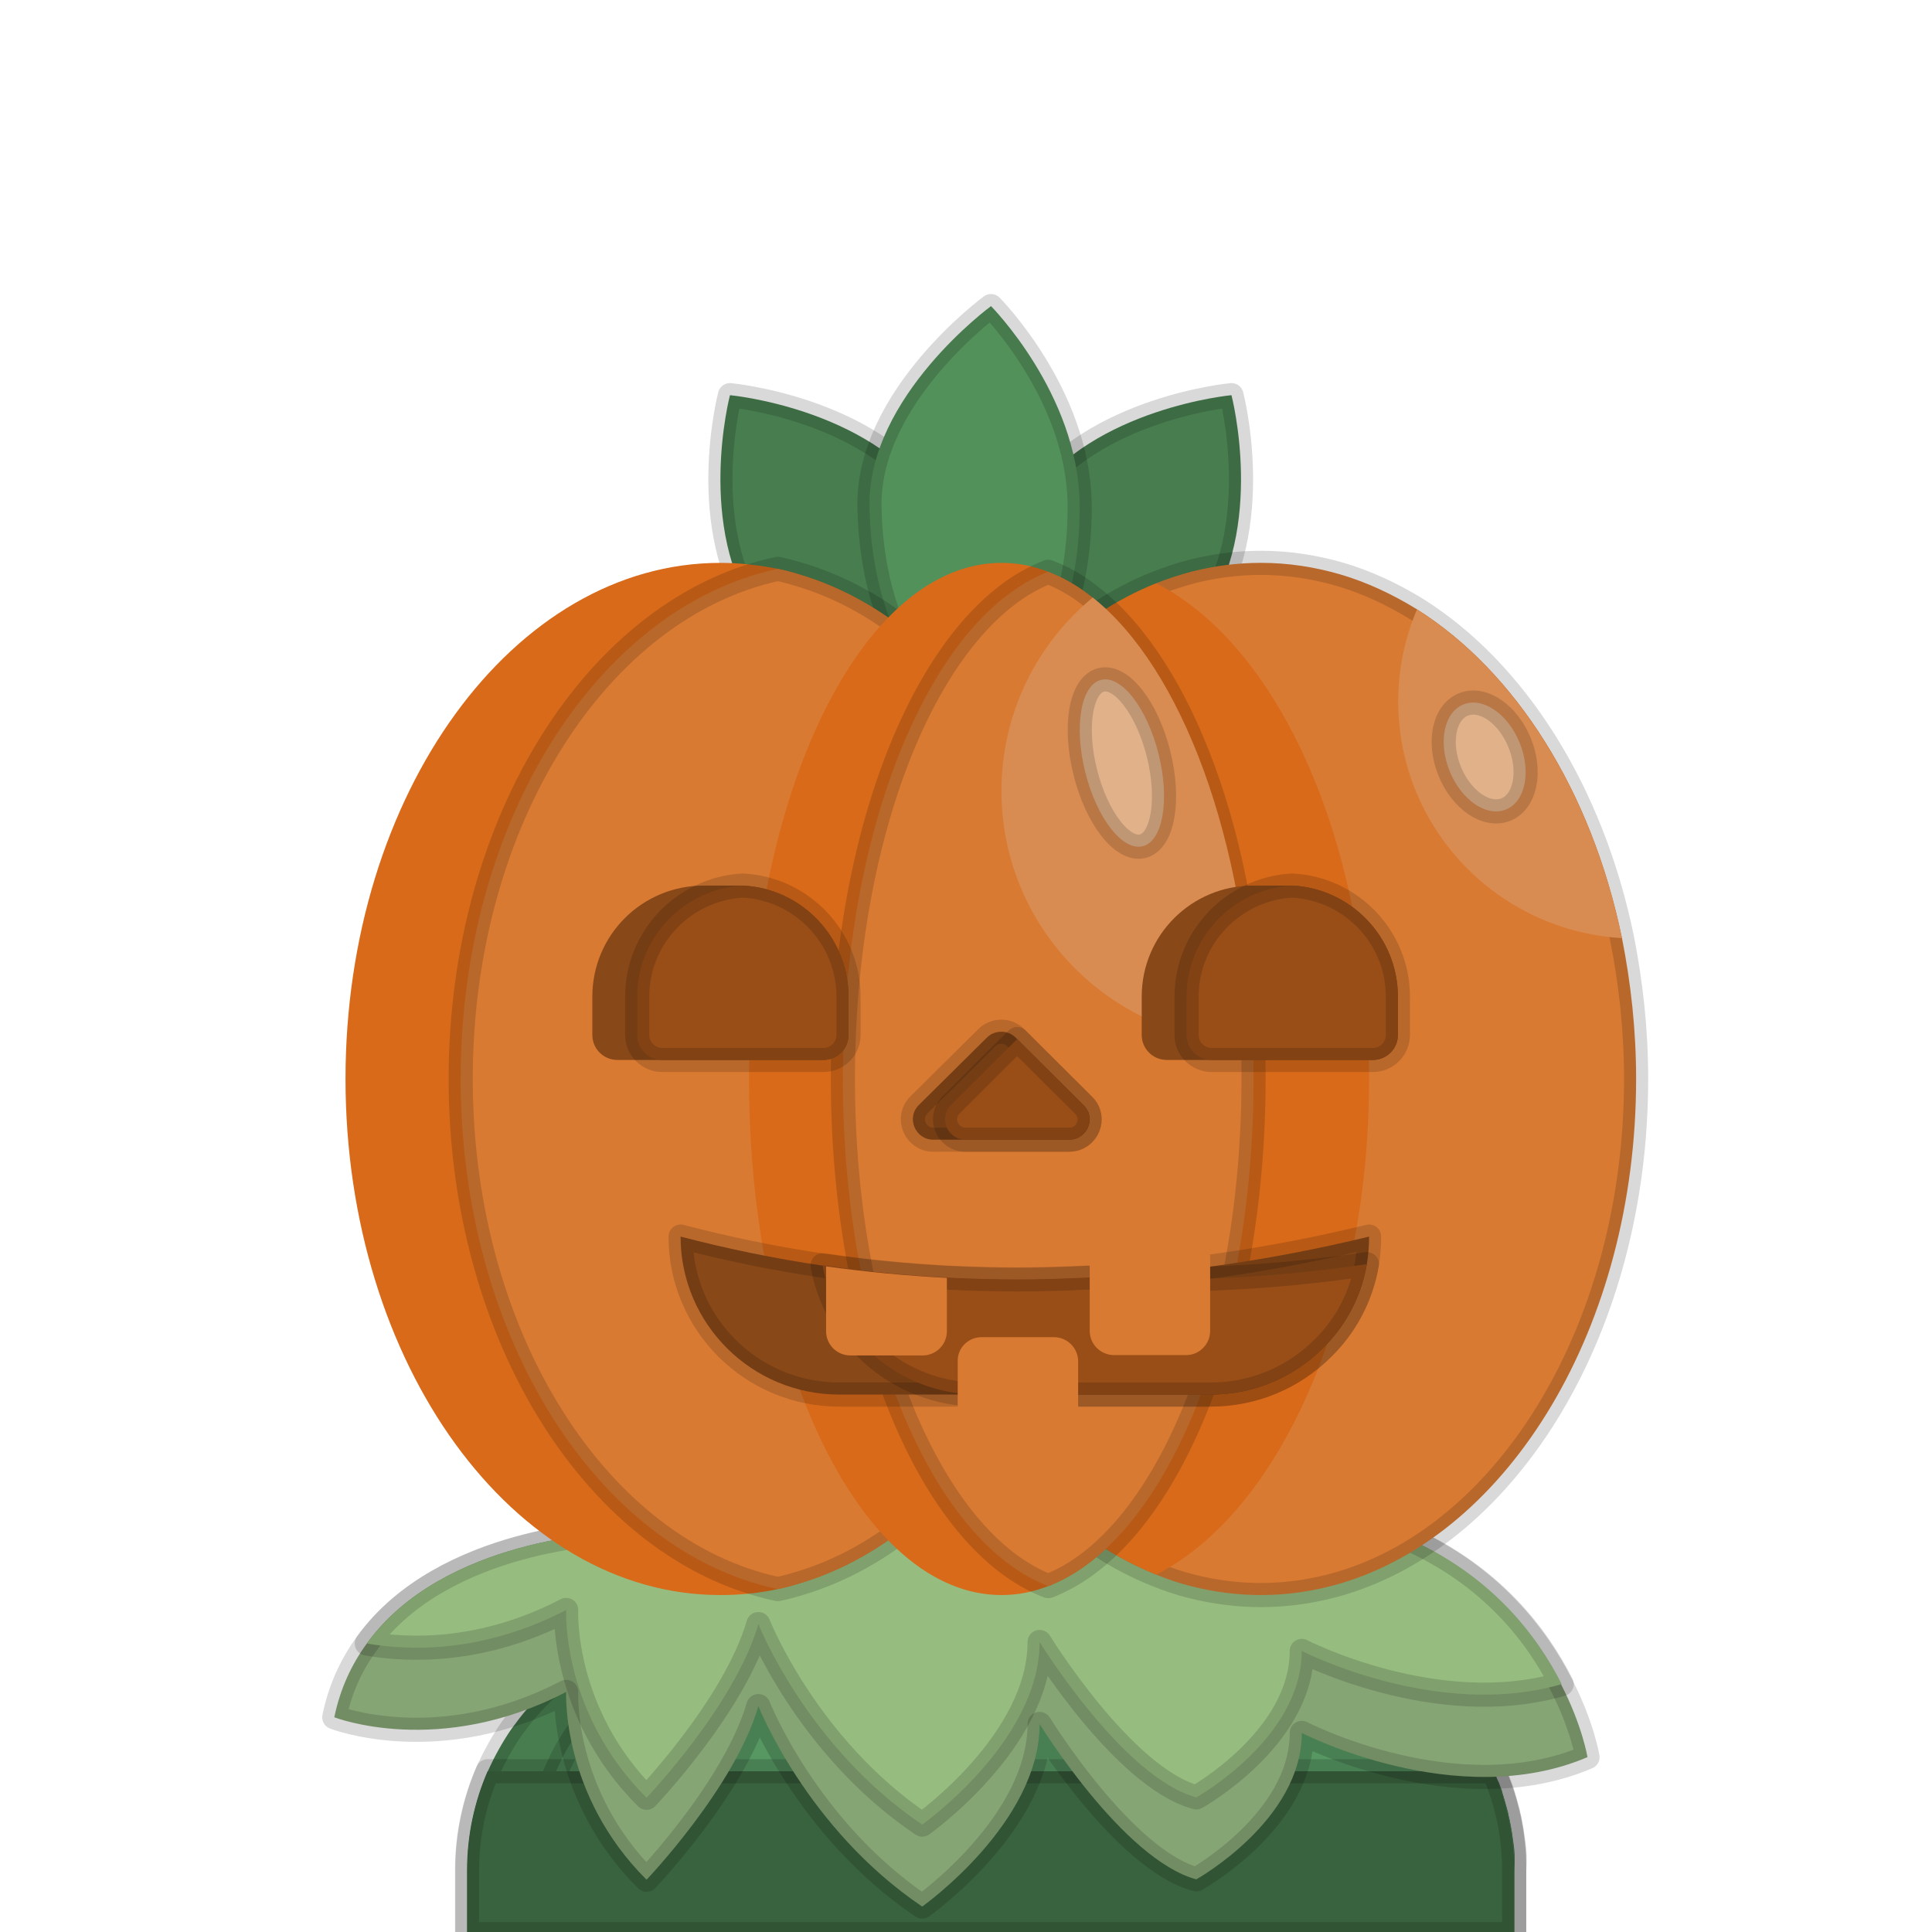
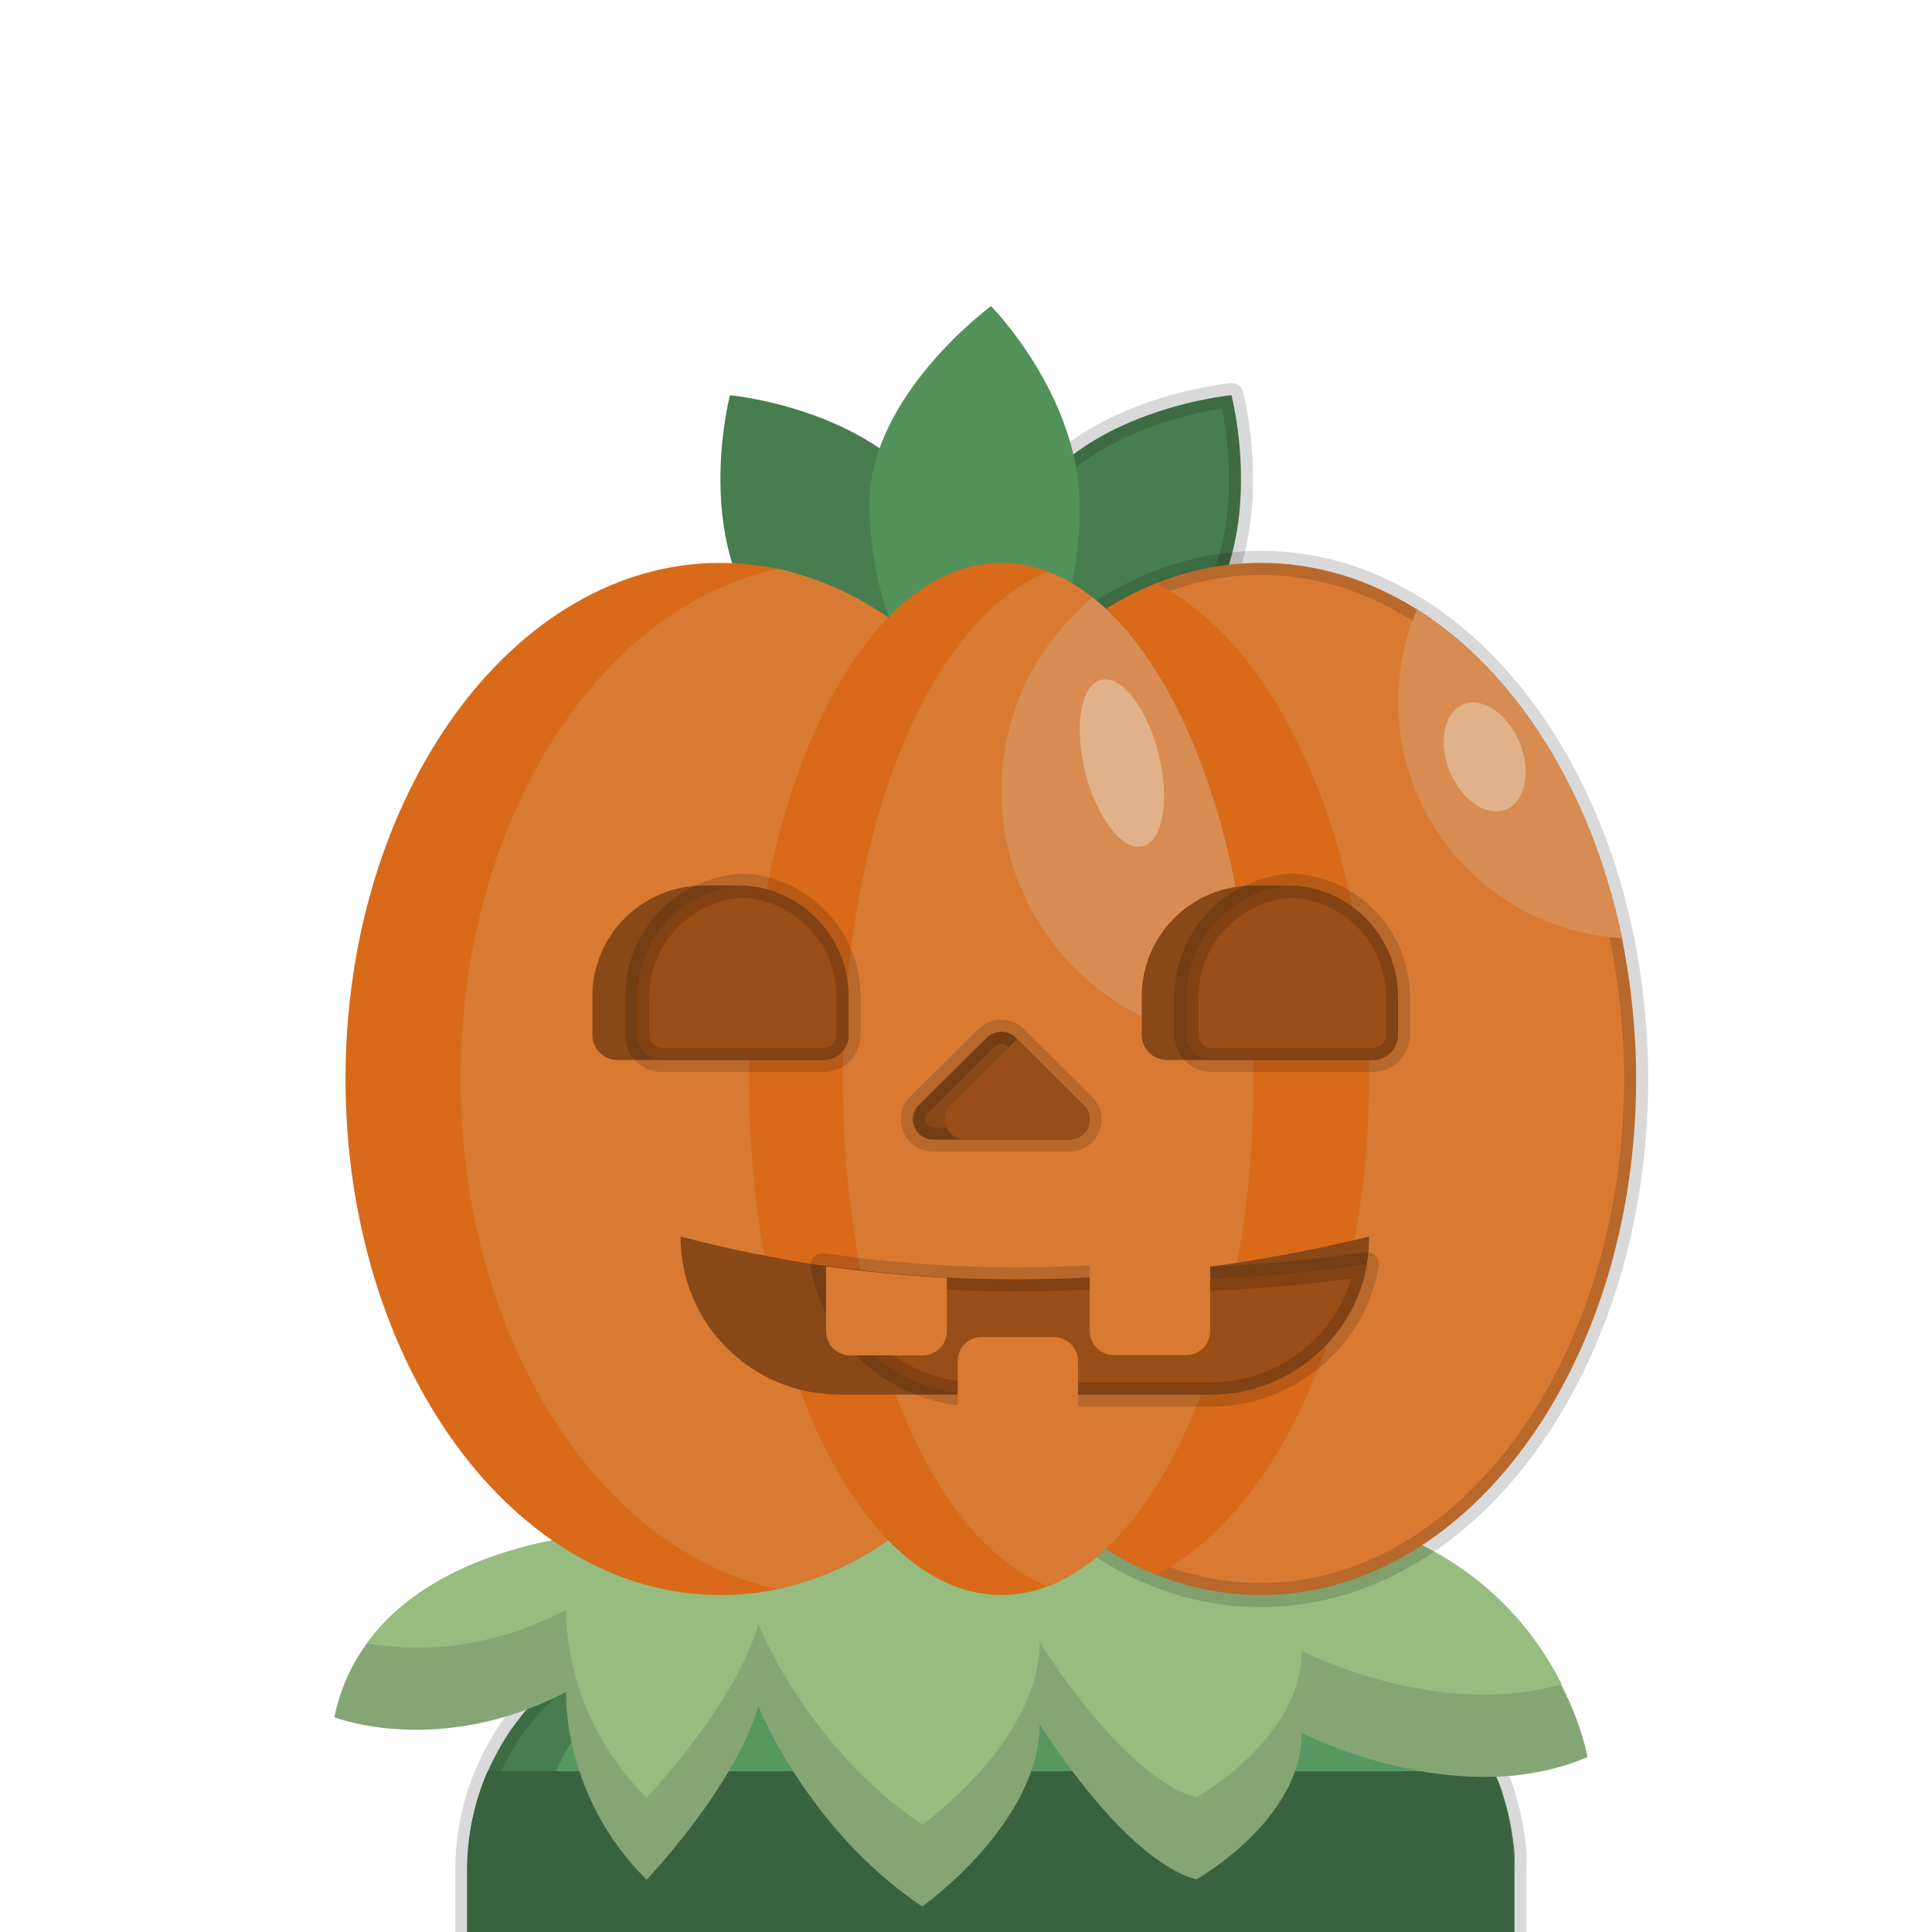
<svg xmlns="http://www.w3.org/2000/svg" id="Layer_1" viewBox="0 0 160 160">
  <defs>
    <style>.cls-1{fill:#86a575;}.cls-2{fill:#96bc80;}.cls-3{fill:#d98c52;}.cls-4{fill:#884818;}.cls-5{fill:#d86a19;}.cls-6{fill:#39633e;}.cls-7{fill:#994e18;}.cls-8{fill:#487e4f;}.cls-9{fill:#e1b28a;}.cls-10{fill:#53915a;}.cls-11{fill:#d97a33;}.cls-12{fill:#569762;}</style>
  </defs>
  <g id="Avatars">
    <g id="Artboard">
      <g id="Other">
        <g id="_50-Halloween_Icons_42">
          <g id="Icons">
-             <path class="cls-8" d="M77.053,41.182c5.234,7.406,6.287,15.677,2.354,18.423-3.933,2.746-11.367-1.018-16.601-8.455s-2.354-18.423-2.354-18.423c0,0,11.367,1.049,16.601,8.455Z" stroke="#000" stroke-opacity="0.15" stroke-width="2" stroke-linejoin="round" />
+             <path class="cls-8" d="M77.053,41.182c5.234,7.406,6.287,15.677,2.354,18.423-3.933,2.746-11.367-1.018-16.601-8.455s-2.354-18.423-2.354-18.423c0,0,11.367,1.049,16.601,8.455Z" />
            <path class="cls-8" d="M85.384,41.182c-5.234,7.406-6.287,15.677-2.354,18.423,3.933,2.746,11.367-1.018,16.601-8.455,5.234-7.406,2.354-18.423,2.354-18.423,0,0-11.367,1.049-16.601,8.455Z" stroke="#000" stroke-opacity="0.15" stroke-width="2" stroke-linejoin="round" />
-             <path class="cls-10" d="M89.411,41.645c.124,9.073-3.655,16.479-8.486,16.541-4.832.062-8.796-7.221-8.92-16.294-.124-9.073,10.066-16.541,10.066-16.541,0,0,7.185,7.252,7.34,16.294Z" stroke="#000" stroke-opacity="0.15" stroke-width="2" stroke-linejoin="round" />
+             <path class="cls-10" d="M89.411,41.645c.124,9.073-3.655,16.479-8.486,16.541-4.832.062-8.796-7.221-8.92-16.294-.124-9.073,10.066-16.541,10.066-16.541,0,0,7.185,7.252,7.34,16.294Z" />
            <path class="cls-8" d="M125.399,154.868v10.986c-.465.309-.96.617-1.425.926-12.265,7.746-26.821,12.22-42.4,12.22-13.473,0-26.14-3.333-37.259-9.258-1.765-.926-3.469-1.913-5.141-2.993-.155-.093-.31-.216-.465-.309v-11.603c0-2.901.619-5.678,1.703-8.178.557-1.234,1.208-2.407,1.951-3.487.434-.586.867-1.173,1.363-1.728,1.115-1.265,2.385-2.407,3.779-3.364.898-.617,1.858-1.173,2.849-1.636,2.664-1.265,5.637-1.975,8.765-1.975h45.838c3.5,0,6.783.864,9.663,2.407,1.611.864,3.066,1.913,4.367,3.148h0c.805.741,1.518,1.543,2.199,2.407.124.154.248.309.372.494.124.154.248.339.341.494.093.154.217.309.31.463.279.463.557.895.805,1.389.093.185.186.339.279.525.062.093.093.216.155.309.093.154.155.339.248.525.062.154.124.278.186.432.031.062.031.093.062.154.062.123.093.247.155.339.062.154.124.309.186.494.062.154.124.309.155.494h0c.062.154.093.339.155.494.093.339.186.679.279,1.018.155.71.31,1.42.403,2.16.031.154.031.278.062.432.031.185.031.339.062.525,0,.154.031.309.031.463v.71c0,.154-.031.37-.031.525Z" stroke="#000" stroke-opacity="0.15" stroke-width="2" stroke-linejoin="round" />
-             <path class="cls-12" d="M125.399,154.868v10.986c-.465.309-.96.617-1.425.926-12.265,7.746-26.821,12.22-42.4,12.22-13.473,0-26.14-3.333-37.259-9.258v-14.874c0-2.901.619-5.678,1.734-8.178.124-.278.248-.525.372-.802.279-.586.588-1.142.929-1.666.465-.741.96-1.45,1.518-2.129,1.27-1.574,2.787-2.962,4.491-4.104,1.858-1.234,3.933-2.191,6.132-2.777,1.053-.278,2.137-.494,3.252-.586h.093c.619-.062,1.239-.093,1.889-.093h40.232c3.5,0,6.783.864,9.663,2.407,1.611.864,3.066,1.913,4.367,3.148h0c.805.741,1.518,1.543,2.199,2.407.124.154.248.309.372.494.124.154.248.339.341.494.093.154.217.309.31.463.279.463.557.895.805,1.389.093.185.186.339.279.525.062.093.093.216.155.309.093.154.155.339.248.525.062.154.124.278.186.432.186.494.372.987.557,1.481.062.154.093.339.155.494.093.339.186.679.279,1.018.031.185.062.339.124.494.031.185.062.339.093.525.031.185.062.339.093.525.093.679.186,1.358.217,2.037v1.173Z" stroke="#000" stroke-opacity="0.15" stroke-width="2" stroke-linejoin="round" />
-             <path class="cls-6" d="M125.399,154.868v5.308H38.679v-5.308c0-2.901.619-5.678,1.703-8.178h83.313c1.084,2.5,1.703,5.277,1.703,8.178Z" stroke="#000" stroke-opacity="0.15" stroke-width="2" stroke-linejoin="round" />
-             <path class="cls-1" d="M131.47,145.518c-10.84,4.629-23.662-2.006-23.662-2.006,0,7.252-8.734,12.128-8.734,12.128-6.07-1.636-12.977-12.868-12.977-12.868,0,8.239-9.725,15.121-9.725,15.121-9.57-6.45-13.566-16.602-13.566-16.602-1.951,6.727-9.26,14.38-9.26,14.38-7.092-7.067-6.659-15.553-6.659-15.553-10.53,5.493-19.202,2.098-19.202,2.098.496-2.407,1.456-4.413,2.695-6.11,6.349-8.795,20.348-9.165,20.348-9.165l18.149-6.974,23.569,2.191,24.065,5.215c7,3.148,10.778,8.178,12.791,12.159,1.734,3.364,2.168,5.987,2.168,5.987Z" stroke="#000" stroke-opacity="0.15" stroke-width="2" stroke-linejoin="round" />
-             <path class="cls-2" d="M129.333,139.47c-10.314,3.024-21.525-2.746-21.525-2.746,0,7.252-8.734,12.128-8.734,12.128-6.07-1.636-12.977-12.868-12.977-12.868,0,8.239-9.725,15.121-9.725,15.121-9.57-6.45-13.566-16.602-13.566-16.602-1.951,6.727-9.26,14.38-9.26,14.38-7.092-7.067-6.659-15.553-6.659-15.553-7,3.641-13.163,3.364-16.508,2.777,6.349-8.795,20.348-9.165,20.348-9.165l18.149-6.974,23.569,2.191,24.065,5.215c7.031,3.086,10.809,8.116,12.822,12.097Z" stroke="#000" stroke-opacity="0.15" stroke-width="2" stroke-linejoin="round" />
+             <path class="cls-12" d="M125.399,154.868v10.986c-.465.309-.96.617-1.425.926-12.265,7.746-26.821,12.22-42.4,12.22-13.473,0-26.14-3.333-37.259-9.258v-14.874c0-2.901.619-5.678,1.734-8.178.124-.278.248-.525.372-.802.279-.586.588-1.142.929-1.666.465-.741.96-1.45,1.518-2.129,1.27-1.574,2.787-2.962,4.491-4.104,1.858-1.234,3.933-2.191,6.132-2.777,1.053-.278,2.137-.494,3.252-.586h.093c.619-.062,1.239-.093,1.889-.093h40.232c3.5,0,6.783.864,9.663,2.407,1.611.864,3.066,1.913,4.367,3.148h0c.805.741,1.518,1.543,2.199,2.407.124.154.248.309.372.494.124.154.248.339.341.494.093.154.217.309.31.463.279.463.557.895.805,1.389.093.185.186.339.279.525.062.093.093.216.155.309.093.154.155.339.248.525.062.154.124.278.186.432.186.494.372.987.557,1.481.062.154.093.339.155.494.093.339.186.679.279,1.018.031.185.062.339.124.494.031.185.062.339.093.525.031.185.062.339.093.525.093.679.186,1.358.217,2.037v1.173Z" />
+             <path class="cls-6" d="M125.399,154.868v5.308H38.679v-5.308c0-2.901.619-5.678,1.703-8.178h83.313c1.084,2.5,1.703,5.277,1.703,8.178Z" />
+             <path class="cls-1" d="M131.47,145.518c-10.84,4.629-23.662-2.006-23.662-2.006,0,7.252-8.734,12.128-8.734,12.128-6.07-1.636-12.977-12.868-12.977-12.868,0,8.239-9.725,15.121-9.725,15.121-9.57-6.45-13.566-16.602-13.566-16.602-1.951,6.727-9.26,14.38-9.26,14.38-7.092-7.067-6.659-15.553-6.659-15.553-10.53,5.493-19.202,2.098-19.202,2.098.496-2.407,1.456-4.413,2.695-6.11,6.349-8.795,20.348-9.165,20.348-9.165l18.149-6.974,23.569,2.191,24.065,5.215c7,3.148,10.778,8.178,12.791,12.159,1.734,3.364,2.168,5.987,2.168,5.987Z" />
+             <path class="cls-2" d="M129.333,139.47c-10.314,3.024-21.525-2.746-21.525-2.746,0,7.252-8.734,12.128-8.734,12.128-6.07-1.636-12.977-12.868-12.977-12.868,0,8.239-9.725,15.121-9.725,15.121-9.57-6.45-13.566-16.602-13.566-16.602-1.951,6.727-9.26,14.38-9.26,14.38-7.092-7.067-6.659-15.553-6.659-15.553-7,3.641-13.163,3.364-16.508,2.777,6.349-8.795,20.348-9.165,20.348-9.165l18.149-6.974,23.569,2.191,24.065,5.215c7.031,3.086,10.809,8.116,12.822,12.097Z" />
            <path class="cls-11" d="M135.496,89.354c0,20.521-10.499,37.648-24.498,41.784-2.106.617-4.305.957-6.566.957-1.951,0-3.84-.247-5.699-.71-1.022-.247-2.013-.586-3.004-.988-12.915-5.154-22.361-21.571-22.361-41.043v-.926c.279-19.04,9.632-35.025,22.361-40.117.991-.401,1.982-.71,3.004-.988,1.858-.463,3.748-.71,5.699-.71,2.261,0,4.429.339,6.566.957,2.199.648,4.305,1.636,6.318,2.87,8.207,5.154,14.495,15.09,17.003,27.218.743,3.734,1.177,7.653,1.177,11.696Z" stroke="#000" stroke-opacity="0.15" stroke-width="2" stroke-linejoin="round" />
            <path class="cls-5" d="M113.382,89.354c0,19.441-7.433,35.859-17.623,41.043-12.915-5.154-22.361-21.571-22.361-41.043v-.926c.279-19.04,9.632-35.025,22.361-40.117,10.19,5.184,17.623,21.602,17.623,41.043Z" />
            <path class="cls-5" d="M90.68,89.354c0,20.521-10.499,37.648-24.498,41.784-.588.185-1.177.339-1.765.463-1.549.339-3.159.494-4.77.494-17.127,0-31.033-19.133-31.033-42.74s13.906-42.74,31.033-42.74c1.611,0,3.221.185,4.77.494.588.123,1.177.278,1.765.463,14.03,4.135,24.498,21.293,24.498,41.784Z" />
-             <path class="cls-11" d="M90.68,89.354c0,20.521-10.499,37.648-24.498,41.784-.588.185-1.177.339-1.765.463-14.866-3.148-26.264-20.861-26.264-42.246s11.398-39.068,26.264-42.246c.588.123,1.177.278,1.765.463,14.03,4.135,24.498,21.293,24.498,41.784Z" stroke="#000" stroke-opacity="0.15" stroke-width="2" stroke-linejoin="round" />
+             <path class="cls-11" d="M90.68,89.354c0,20.521-10.499,37.648-24.498,41.784-.588.185-1.177.339-1.765.463-14.866-3.148-26.264-20.861-26.264-42.246s11.398-39.068,26.264-42.246c.588.123,1.177.278,1.765.463,14.03,4.135,24.498,21.293,24.498,41.784Z" />
            <path class="cls-5" d="M103.812,89.354c0,20.521-7.062,37.648-16.477,41.784-.186.093-.341.154-.527.216-1.27.494-2.54.741-3.871.741-11.552,0-20.906-19.133-20.906-42.74s9.353-42.74,20.906-42.74c1.332,0,2.633.247,3.871.741.186.062.341.154.527.216,9.415,4.135,16.477,21.293,16.477,41.784Z" />
-             <path class="cls-11" d="M103.812,89.354c0,20.521-7.062,37.648-16.477,41.784-.186.093-.341.154-.527.216-9.694-3.734-17.003-21.108-17.003-42s7.34-38.266,17.003-42c.186.062.341.154.527.216,1.084.463,2.137,1.111,3.128,1.913,7.371,5.832,12.729,19.997,13.287,36.846.062,1.018.062,2.006.062,3.024Z" stroke="#000" stroke-opacity="0.15" stroke-width="2" stroke-linejoin="round" />
+             <path class="cls-11" d="M103.812,89.354c0,20.521-7.062,37.648-16.477,41.784-.186.093-.341.154-.527.216-9.694-3.734-17.003-21.108-17.003-42s7.34-38.266,17.003-42c.186.062.341.154.527.216,1.084.463,2.137,1.111,3.128,1.913,7.371,5.832,12.729,19.997,13.287,36.846.062,1.018.062,2.006.062,3.024Z" />
            <path class="cls-3" d="M103.781,86.33c-11.521-.031-20.844-9.35-20.844-20.83,0-6.45,2.942-12.189,7.557-16.016,7.371,5.863,12.698,20.028,13.287,36.846Z" />
            <path class="cls-3" d="M134.319,77.689c-10.344-.617-18.521-9.134-18.521-19.596,0-2.716.557-5.277,1.549-7.622,8.176,5.154,14.464,15.09,16.972,27.218Z" />
-             <ellipse class="cls-9" cx="92.911" cy="63.192" rx="3.127" ry="7.099" transform="translate(-12.55885 24.43896) rotate(-14.04601)" stroke="#000" stroke-opacity="0.15" stroke-width="2" stroke-linejoin="round" />
-             <ellipse class="cls-9" cx="122.953" cy="62.69" rx="3.127" ry="4.693" transform="translate(-14.54379 50.77021) rotate(-22.061)" stroke="#000" stroke-opacity="0.15" stroke-width="2" stroke-linejoin="round" />
+             <ellipse class="cls-9" cx="92.911" cy="63.192" rx="3.127" ry="7.099" transform="translate(-12.55885 24.43896) rotate(-14.04601)" />
+             <ellipse class="cls-9" cx="122.953" cy="62.69" rx="3.127" ry="4.693" transform="translate(-14.54379 50.77021) rotate(-22.061)" />
            <path class="cls-4" d="M70.27,82.534v3.179c0,1.142-.929,2.068-2.075,2.068h-17.065c-1.146,0-2.075-.926-2.075-2.068v-3.179c0-5.092,4.119-9.196,9.229-9.196h3.252c4.863.247,8.734,4.289,8.734,9.196Z" />
            <path class="cls-7" d="M70.27,82.534v3.179c0,1.142-.929,2.068-2.075,2.068h-13.349c-1.146,0-2.075-.926-2.075-2.068v-3.179c0-4.907,3.871-8.918,8.734-9.196,4.893.247,8.765,4.289,8.765,9.196Z" stroke="#000" stroke-opacity="0.15" stroke-width="2" stroke-linejoin="round" />
            <path class="cls-4" d="M115.767,82.534v3.179c0,1.142-.929,2.068-2.075,2.068h-17.065c-1.146,0-2.075-.926-2.075-2.068v-3.179c0-5.092,4.119-9.196,9.229-9.196h3.252c4.863.247,8.734,4.289,8.734,9.196Z" />
            <path class="cls-7" d="M115.767,82.534v3.179c0,1.142-.929,2.068-2.075,2.068h-13.349c-1.146,0-2.075-.926-2.075-2.068v-3.179c0-4.907,3.871-8.918,8.734-9.196,4.893.247,8.765,4.289,8.765,9.196Z" stroke="#000" stroke-opacity="0.15" stroke-width="2" stroke-linejoin="round" />
            <path class="cls-4" d="M88.543,94.384h-11.243c-1.518,0-2.261-1.821-1.208-2.87l5.637-5.586c.65-.648,1.734-.648,2.385,0l.155.154,5.482,5.462c1.053,1.018.31,2.839-1.208,2.839Z" stroke="#000" stroke-opacity="0.15" stroke-width="2" stroke-linejoin="round" />
-             <path class="cls-7" d="M88.543,94.384h-8.579c-1.518,0-2.261-1.821-1.208-2.87l5.482-5.462,5.482,5.462c1.084,1.049.341,2.87-1.177,2.87Z" stroke="#000" stroke-opacity="0.15" stroke-width="2" stroke-linejoin="round" />
-             <path class="cls-4" d="M113.382,102.407c0,.771-.062,1.543-.186,2.284-.465,2.716-1.765,5.123-3.655,6.974-2.385,2.376-5.668,3.827-9.291,3.827h-30.755c-7.247,0-13.132-5.863-13.132-13.084,3.902,1.018,7.805,1.821,11.769,2.407,5.327.771,10.685,1.173,16.136,1.173,1.92,0,3.871-.062,5.792-.154,7.65-.37,15.424-1.512,23.322-3.425Z" stroke="#000" stroke-opacity="0.15" stroke-width="2" stroke-linejoin="round" />
+             <path class="cls-7" d="M88.543,94.384h-8.579c-1.518,0-2.261-1.821-1.208-2.87l5.482-5.462,5.482,5.462c1.084,1.049.341,2.87-1.177,2.87Z" />
+             <path class="cls-4" d="M113.382,102.407c0,.771-.062,1.543-.186,2.284-.465,2.716-1.765,5.123-3.655,6.974-2.385,2.376-5.668,3.827-9.291,3.827h-30.755c-7.247,0-13.132-5.863-13.132-13.084,3.902,1.018,7.805,1.821,11.769,2.407,5.327.771,10.685,1.173,16.136,1.173,1.92,0,3.871-.062,5.792-.154,7.65-.37,15.424-1.512,23.322-3.425Z" />
            <path class="cls-7" d="M113.197,104.691c-.465,2.716-1.765,5.123-3.655,6.974-2.385,2.376-5.668,3.827-9.291,3.827h-19.202c-3.345,0-6.38-1.234-8.703-3.271-1.858-1.636-3.252-3.765-3.933-6.203-.124-.401-.217-.802-.279-1.234.093,0,.186.031.279.031,3.314.494,6.628.802,9.973.988,1.951.093,3.902.154,5.854.154,1.92,0,3.871-.062,5.792-.154,1.92.093,3.84.154,5.761.154,5.73.031,11.521-.401,17.406-1.265Z" stroke="#000" stroke-opacity="0.15" stroke-width="2" stroke-linejoin="round" />
            <path class="cls-11" d="M78.416,105.833v4.413c0,1.111-.898,2.006-2.013,2.006h-5.977c-1.115,0-2.013-.895-2.013-2.006v-5.37c3.314.463,6.628.771,10.004.957Z" />
            <path class="cls-11" d="M81.296,110.739h5.977c1.115,0,2.013.895,2.013,2.006v6.326h-9.973v-6.326c-.031-1.111.867-2.006,1.982-2.006Z" />
            <path class="cls-11" d="M98.237,112.221h-5.978c-1.115,0-2.013-.895-2.013-2.006v-6.326h9.973v6.326c0,1.111-.898,2.006-1.982,2.006Z" />
          </g>
        </g>
      </g>
    </g>
  </g>
</svg>
